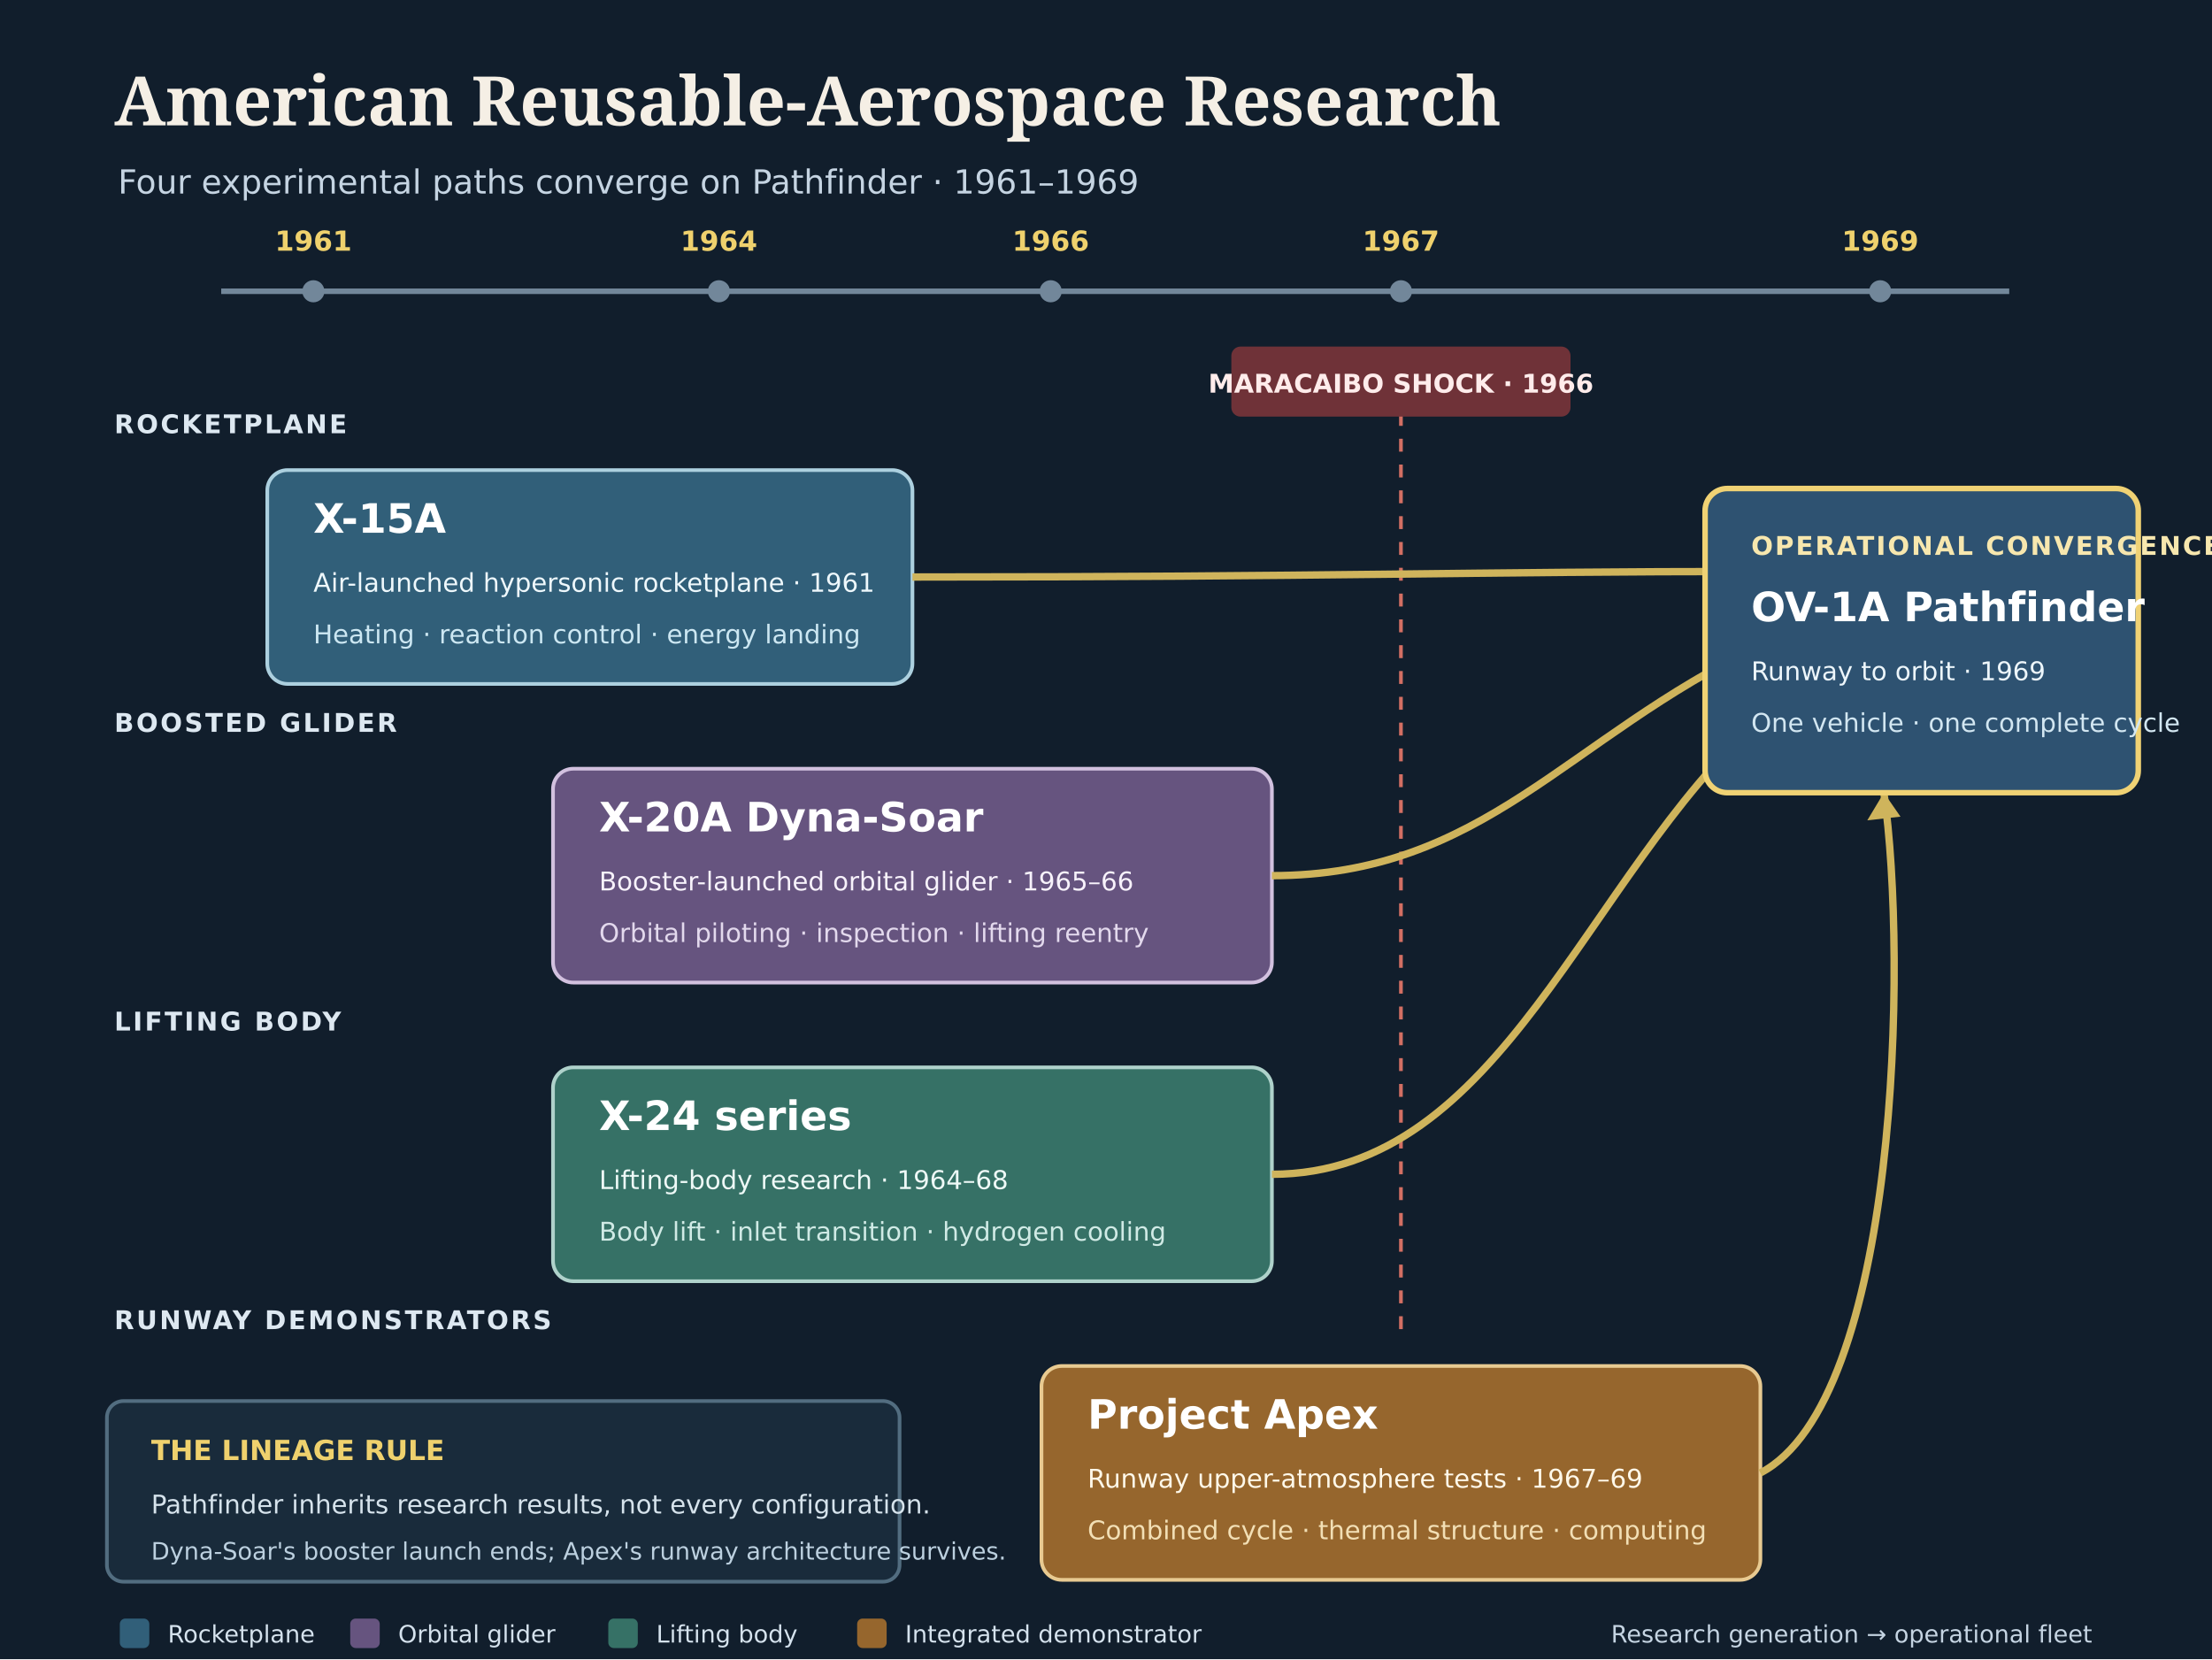
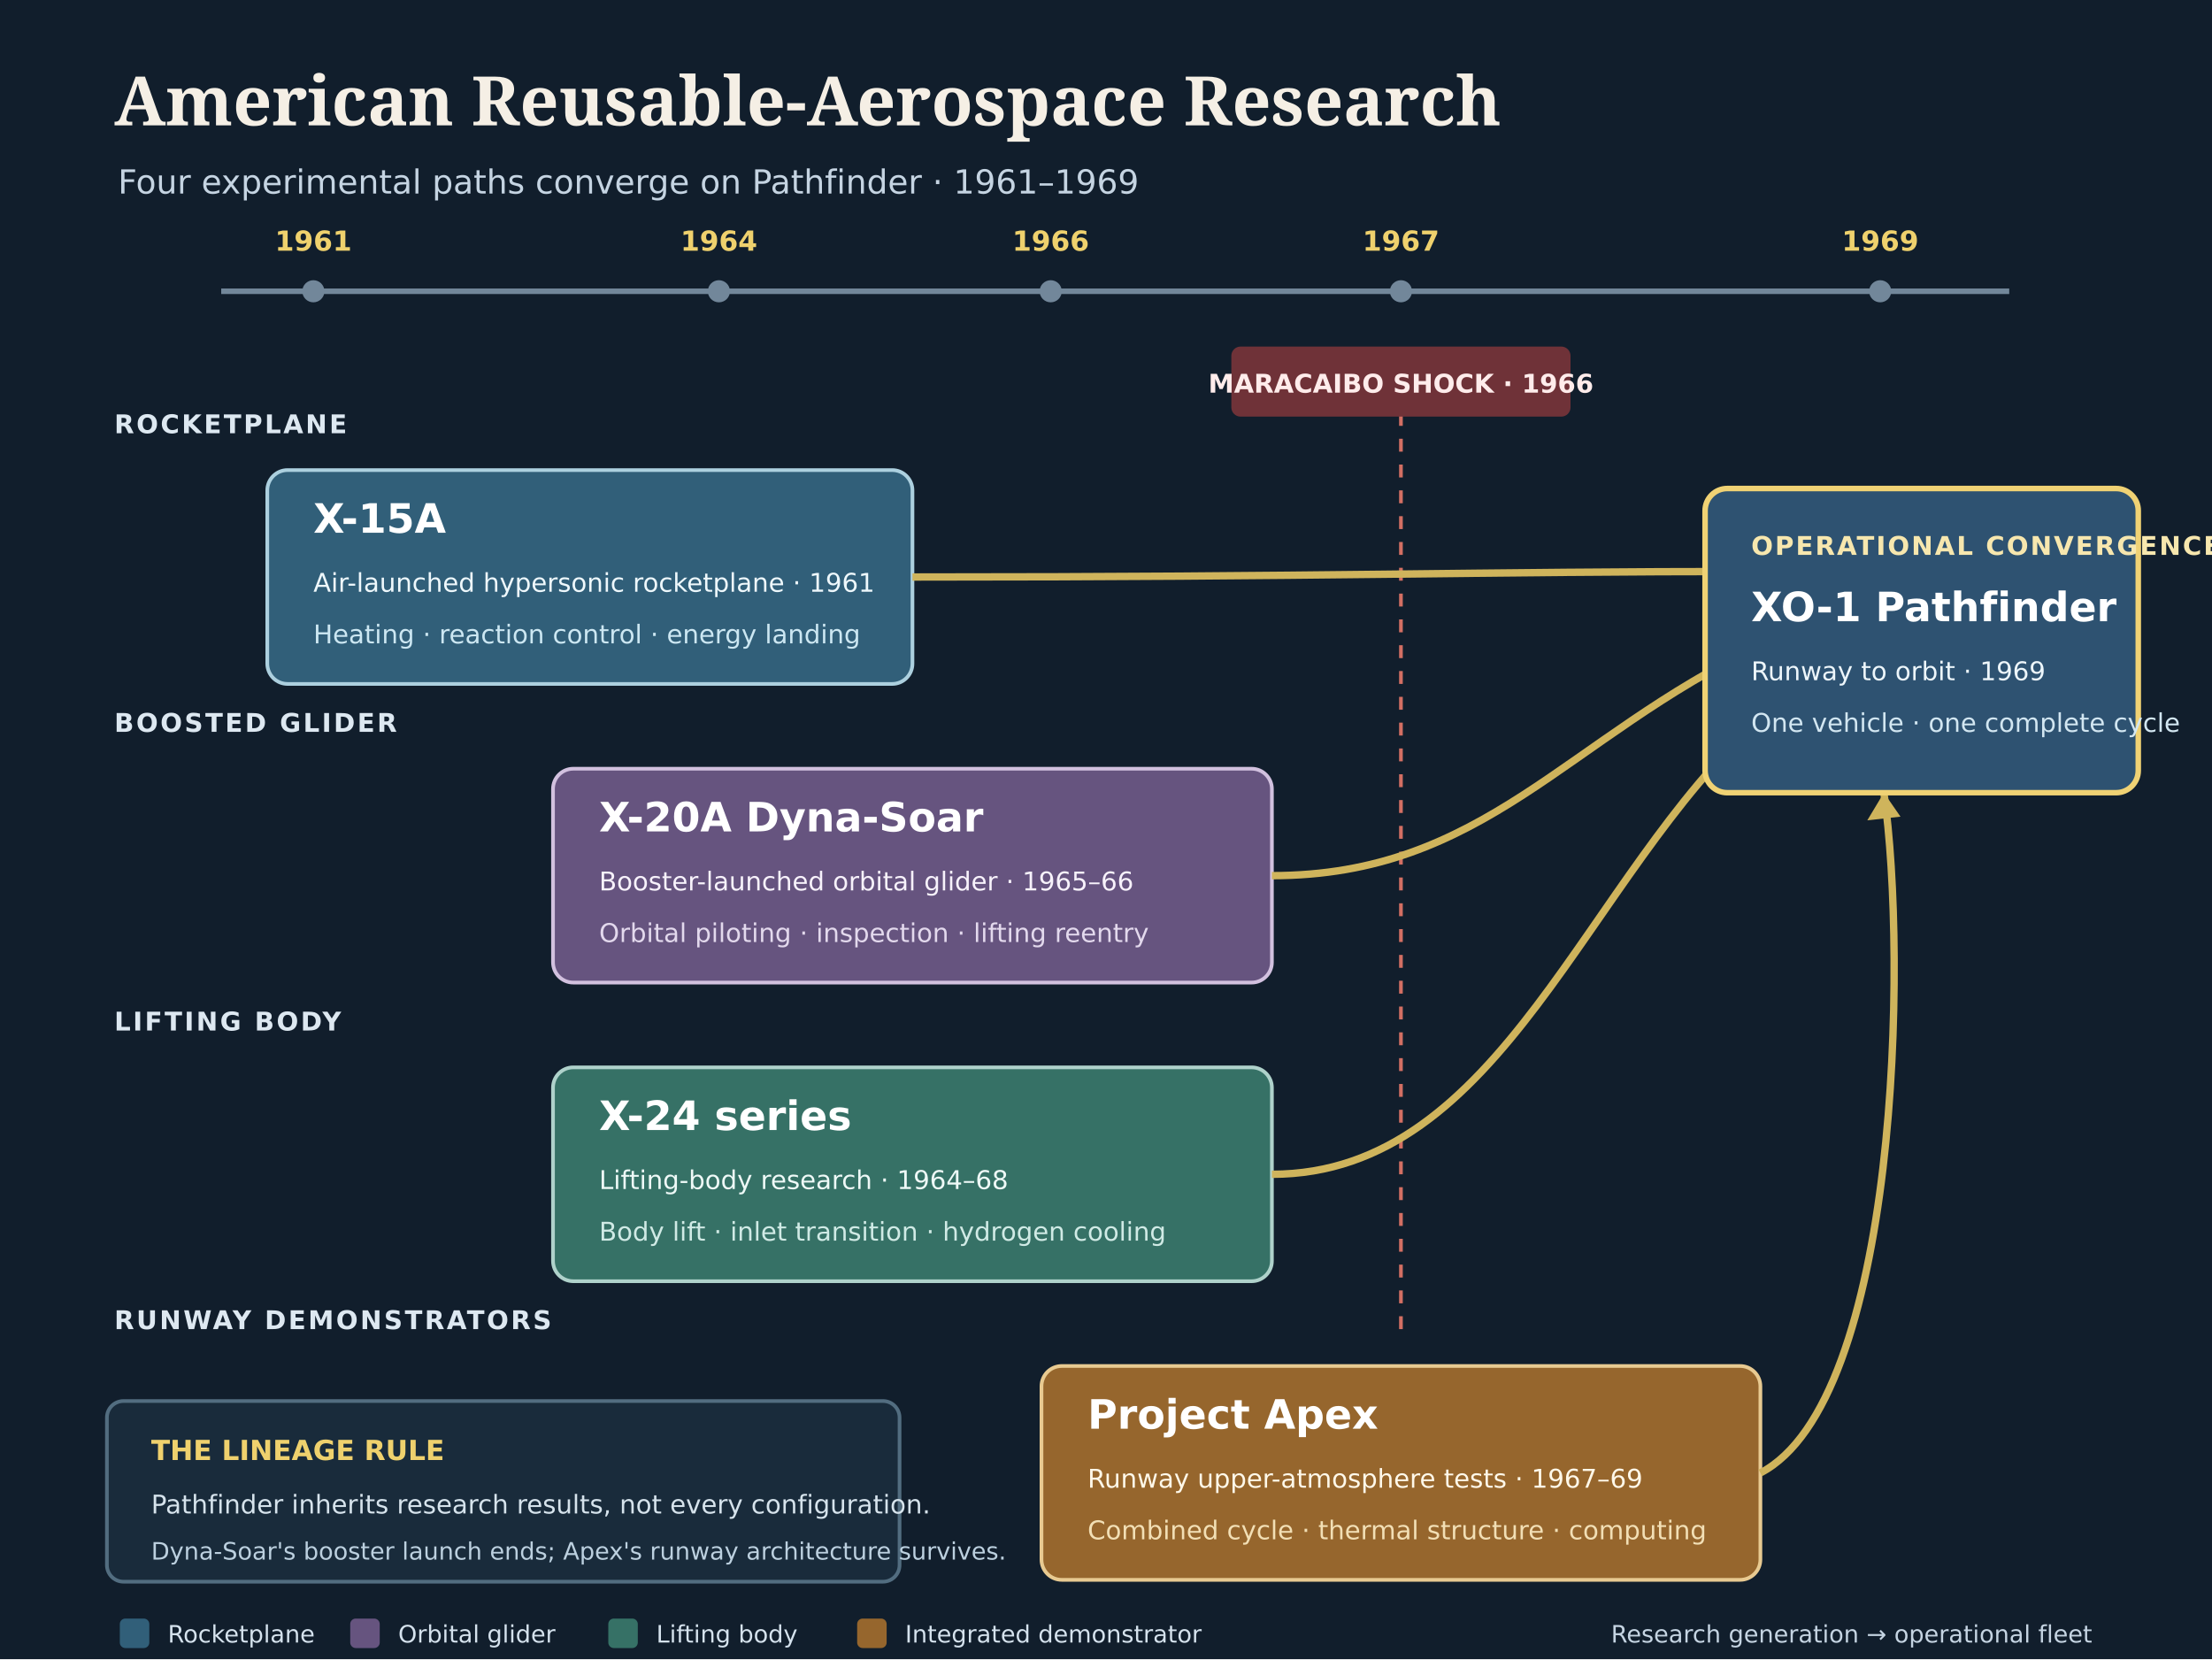
<svg xmlns="http://www.w3.org/2000/svg" width="1200" height="900" viewBox="0 0 1200 900" role="img" aria-labelledby="title desc">
  <rect width="1200" height="900" fill="#111e2c" />
  <g font-family="DejaVu Sans, Arial, sans-serif">
    <text x="62" y="68" fill="#f5efe5" font-family="Georgia, serif" font-size="37" font-weight="700">American Reusable-Aerospace Research</text>
    <text x="64" y="105" fill="#c5d4e2" font-size="18">Four experimental paths converge on Pathfinder · 1961–1969</text>
    <line x1="120" y1="158" x2="1090" y2="158" stroke="#72879a" stroke-width="3" />
    <g fill="#efd16d" font-size="15" font-weight="700" text-anchor="middle">
      <text x="170" y="136">1961</text>
      <text x="390" y="136">1964</text>
      <text x="570" y="136">1966</text>
      <text x="760" y="136">1967</text>
      <text x="1020" y="136">1969</text>
    </g>
    <g fill="#72879a">
      <circle cx="170" cy="158" r="6" />
      <circle cx="390" cy="158" r="6" />
      <circle cx="570" cy="158" r="6" />
      <circle cx="760" cy="158" r="6" />
      <circle cx="1020" cy="158" r="6" />
    </g>
    <g fill="#dde8f1" font-size="14" font-weight="700" letter-spacing="1.2">
      <text x="62" y="235">ROCKETPLANE</text>
      <text x="62" y="397">BOOSTED GLIDER</text>
      <text x="62" y="559">LIFTING BODY</text>
      <text x="62" y="721">RUNWAY DEMONSTRATORS</text>
    </g>
    <g>
      <rect x="145" y="255" width="350" height="116" rx="11" fill="#315f79" stroke="#acd0df" stroke-width="2" />
      <text x="170" y="289" fill="#fff" font-size="22" font-weight="700">X-15A</text>
      <text x="170" y="321" fill="#eef8fc" font-size="14">Air-launched hypersonic rocketplane · 1961</text>
      <text x="170" y="349" fill="#cce7f2" font-size="14">Heating · reaction control · energy landing</text>
    </g>
    <g>
      <rect x="300" y="417" width="390" height="116" rx="11" fill="#66547f" stroke="#d2c1df" stroke-width="2" />
      <text x="325" y="451" fill="#fff" font-size="22" font-weight="700">X-20A Dyna-Soar</text>
      <text x="325" y="483" fill="#f7f2fb" font-size="14">Booster-launched orbital glider · 1965–66</text>
      <text x="325" y="511" fill="#e3d9ed" font-size="14">Orbital piloting · inspection · lifting reentry</text>
    </g>
    <g>
      <rect x="300" y="579" width="390" height="116" rx="11" fill="#367166" stroke="#afd2cb" stroke-width="2" />
      <text x="325" y="613" fill="#fff" font-size="22" font-weight="700">X-24 series</text>
      <text x="325" y="645" fill="#eef9f7" font-size="14">Lifting-body research · 1964–68</text>
      <text x="325" y="673" fill="#d0eae5" font-size="14">Body lift · inlet transition · hydrogen cooling</text>
    </g>
    <g>
      <rect x="565" y="741" width="390" height="116" rx="11" fill="#96662d" stroke="#e8ca91" stroke-width="2" />
      <text x="590" y="775" fill="#fff" font-size="22" font-weight="700">Project Apex</text>
      <text x="590" y="807" fill="#fff8e9" font-size="14">Runway upper-atmosphere tests · 1967–69</text>
      <text x="590" y="835" fill="#f2dfb5" font-size="14">Combined cycle · thermal structure · computing</text>
    </g>
    <line x1="760" y1="196" x2="760" y2="721" stroke="#d36f63" stroke-width="2" stroke-dasharray="7 7" />
    <rect x="668" y="188" width="184" height="38" rx="5" fill="#6f3238" />
    <text x="760" y="213" fill="#ffeceb" font-size="14" font-weight="700" text-anchor="middle">MARACAIBO SHOCK · 1966</text>
    <g stroke="#cfb45c" stroke-width="4" fill="none">
      <path d="M495 313 C720 313 800 310 955 310" />
      <path d="M690 475 C805 475 850 400 955 350" />
      <path d="M690 637 C815 637 860 475 955 390" />
      <path d="M955 799 C1030 760 1035 520 1022 430" />
    </g>
    <g fill="#cfb45c">
      <path d="M955 310 l-14 -9 v18 z" />
      <path d="M955 350 l-16 -5 9 16 z" />
      <path d="M955 390 l-16 -4 10 15 z" />
      <path d="M1022 430 l-9 15 18 -2 z" />
    </g>
    <g>
      <rect x="925" y="265" width="235" height="165" rx="12" fill="#2e5271" stroke="#f0d274" stroke-width="3" />
      <text x="950" y="301" fill="#f7e7ae" font-size="14" font-weight="700" letter-spacing="1">OPERATIONAL CONVERGENCE</text>
-       <text x="950" y="337" fill="#fff" font-size="22" font-weight="700">OV-1A Pathfinder</text>
+       <text x="950" y="337" fill="#fff" font-size="22" font-weight="700">XO-1 Pathfinder</text>
      <text x="950" y="369" fill="#edf6fb" font-size="14">Runway to orbit · 1969</text>
      <text x="950" y="397" fill="#d2e6f1" font-size="14">One vehicle · one complete cycle</text>
    </g>
    <rect x="58" y="760" width="430" height="98" rx="9" fill="#192b3b" stroke="#526d80" stroke-width="2" />
    <text x="82" y="792" fill="#efd16d" font-size="15" font-weight="700">THE LINEAGE RULE</text>
    <text x="82" y="821" fill="#d6e3ec" font-size="14">Pathfinder inherits research results, not every configuration.</text>
    <text x="82" y="846" fill="#bcd0df" font-size="13">Dyna-Soar's booster launch ends; Apex's runway architecture survives.</text>
    <g font-size="13">
      <rect x="65" y="878" width="16" height="16" rx="3" fill="#315f79" />
      <text x="91" y="891" fill="#d5e2ed">Rocketplane</text>
      <rect x="190" y="878" width="16" height="16" rx="3" fill="#66547f" />
      <text x="216" y="891" fill="#d5e2ed">Orbital glider</text>
      <rect x="330" y="878" width="16" height="16" rx="3" fill="#367166" />
      <text x="356" y="891" fill="#d5e2ed">Lifting body</text>
      <rect x="465" y="878" width="16" height="16" rx="3" fill="#96662d" />
      <text x="491" y="891" fill="#d5e2ed">Integrated demonstrator</text>
      <text x="1135" y="891" fill="#c5d4e2" text-anchor="end">Research generation → operational fleet</text>
    </g>
  </g>
</svg>
